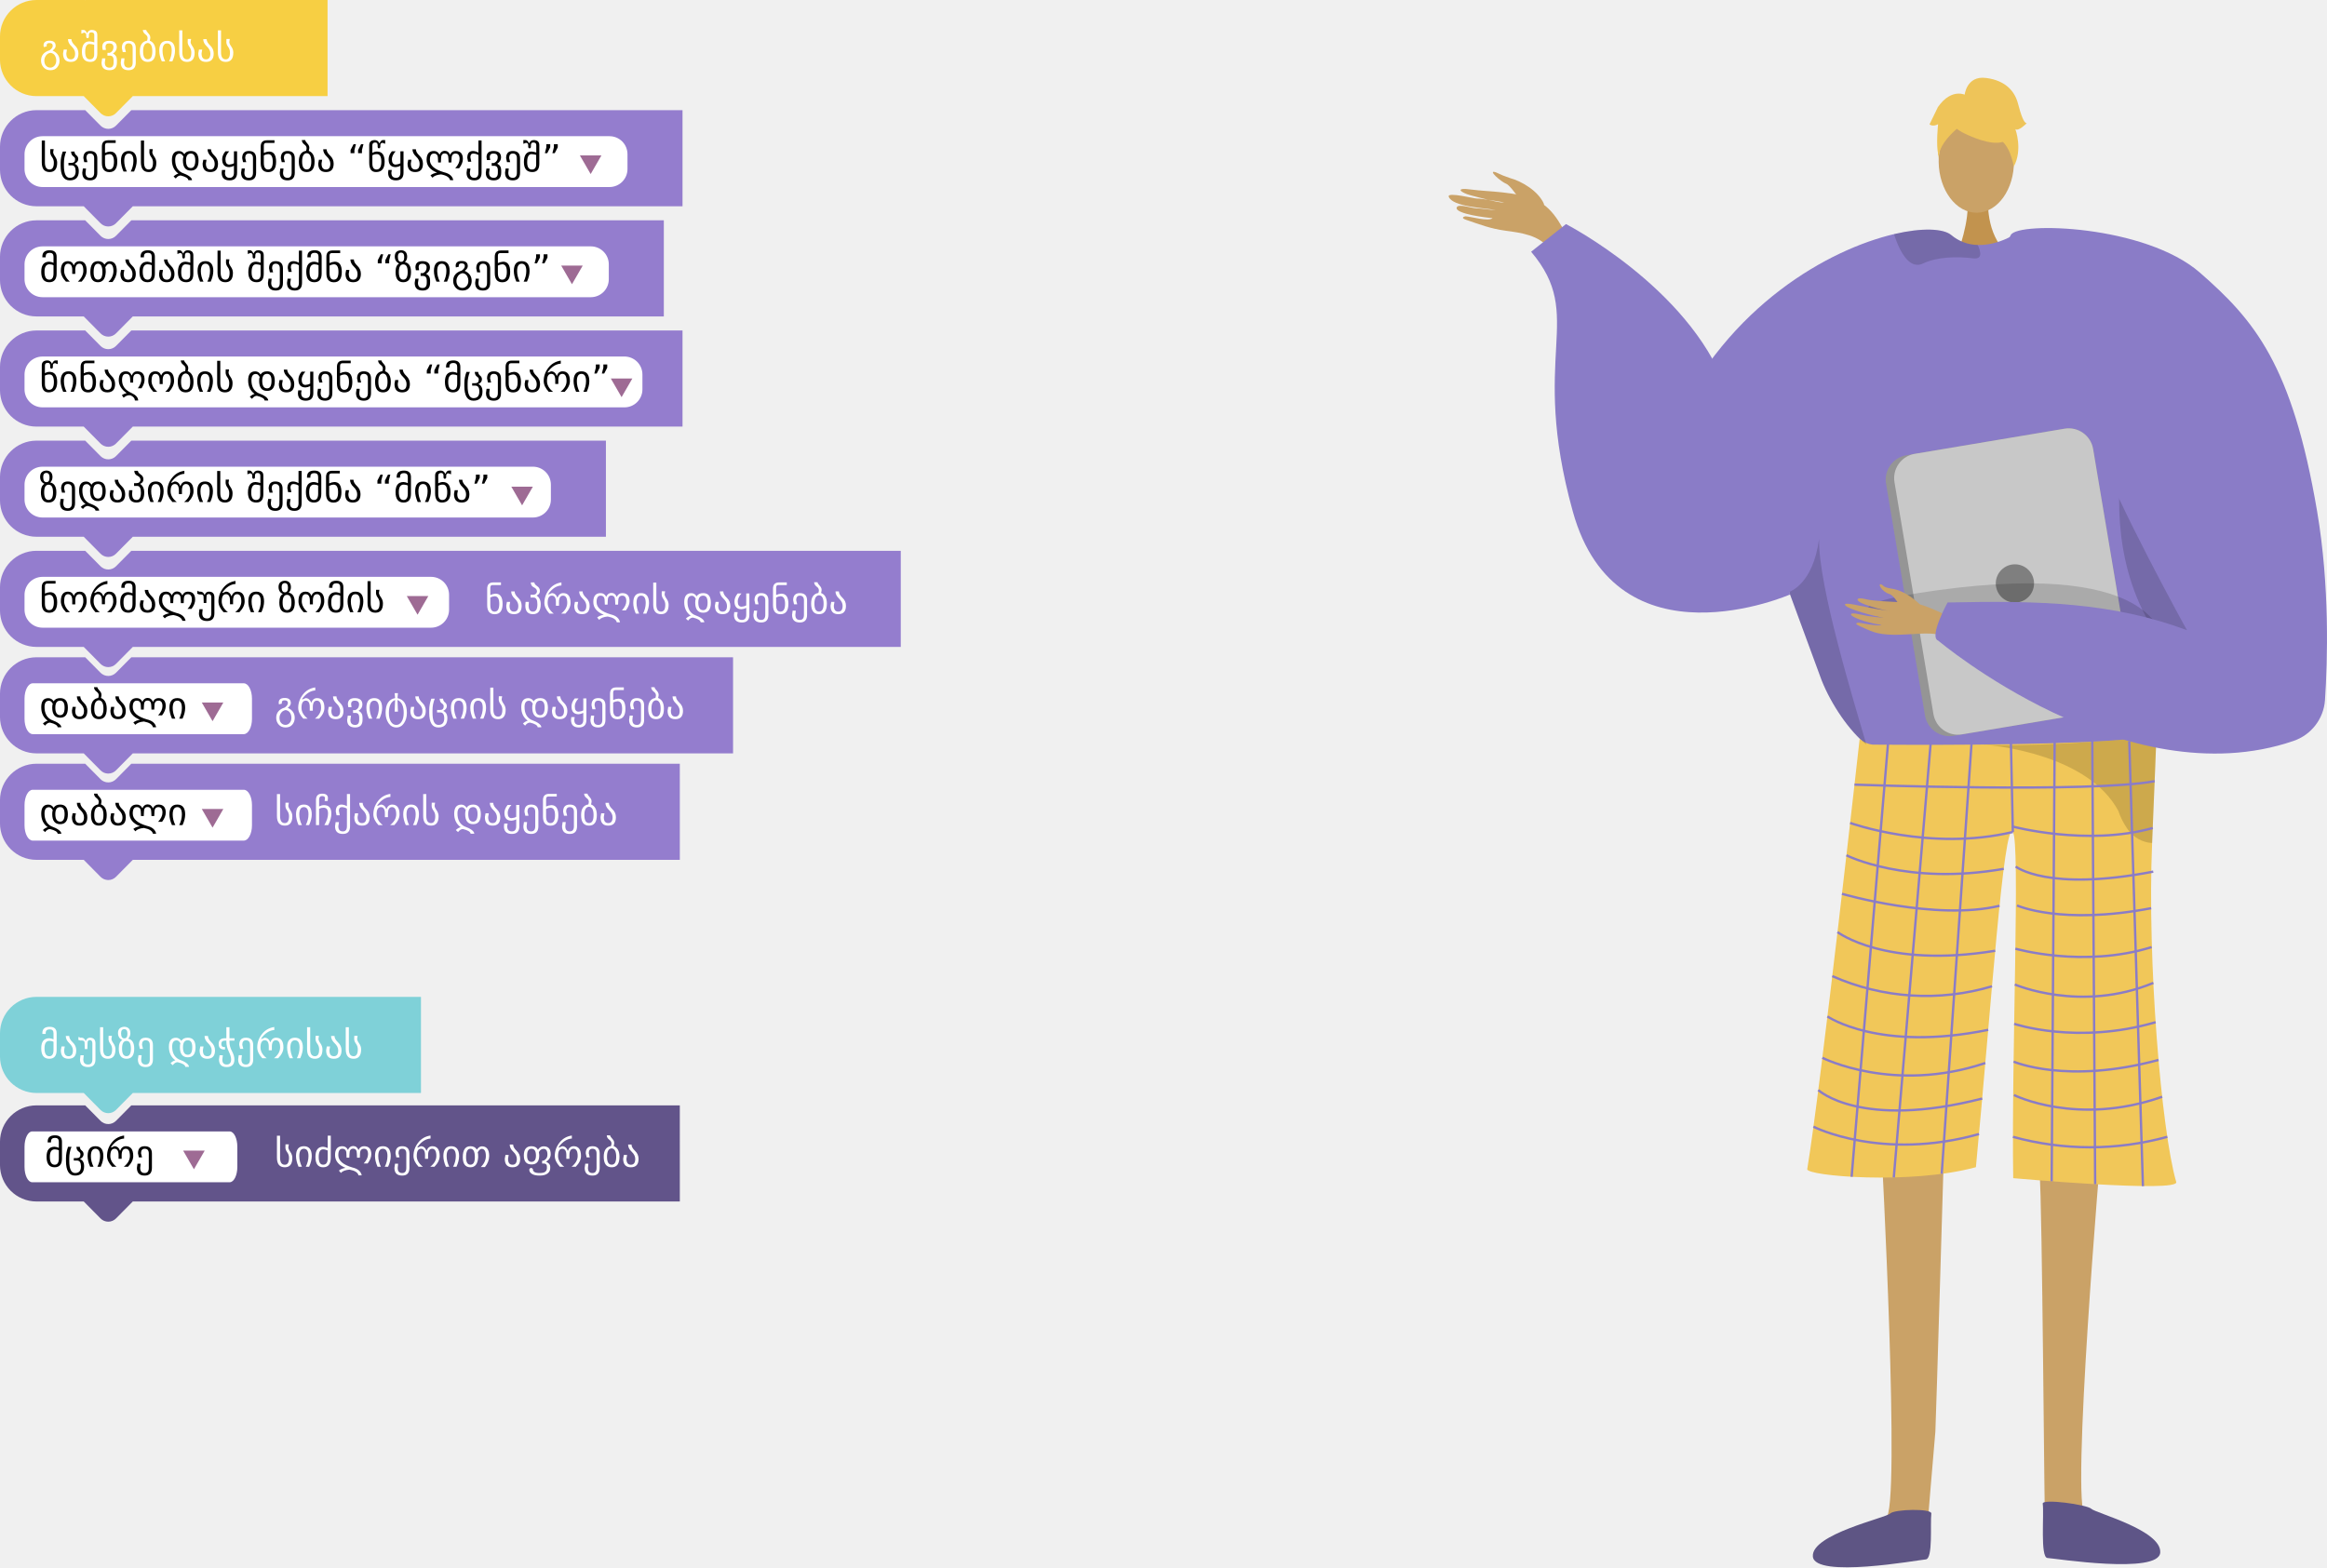
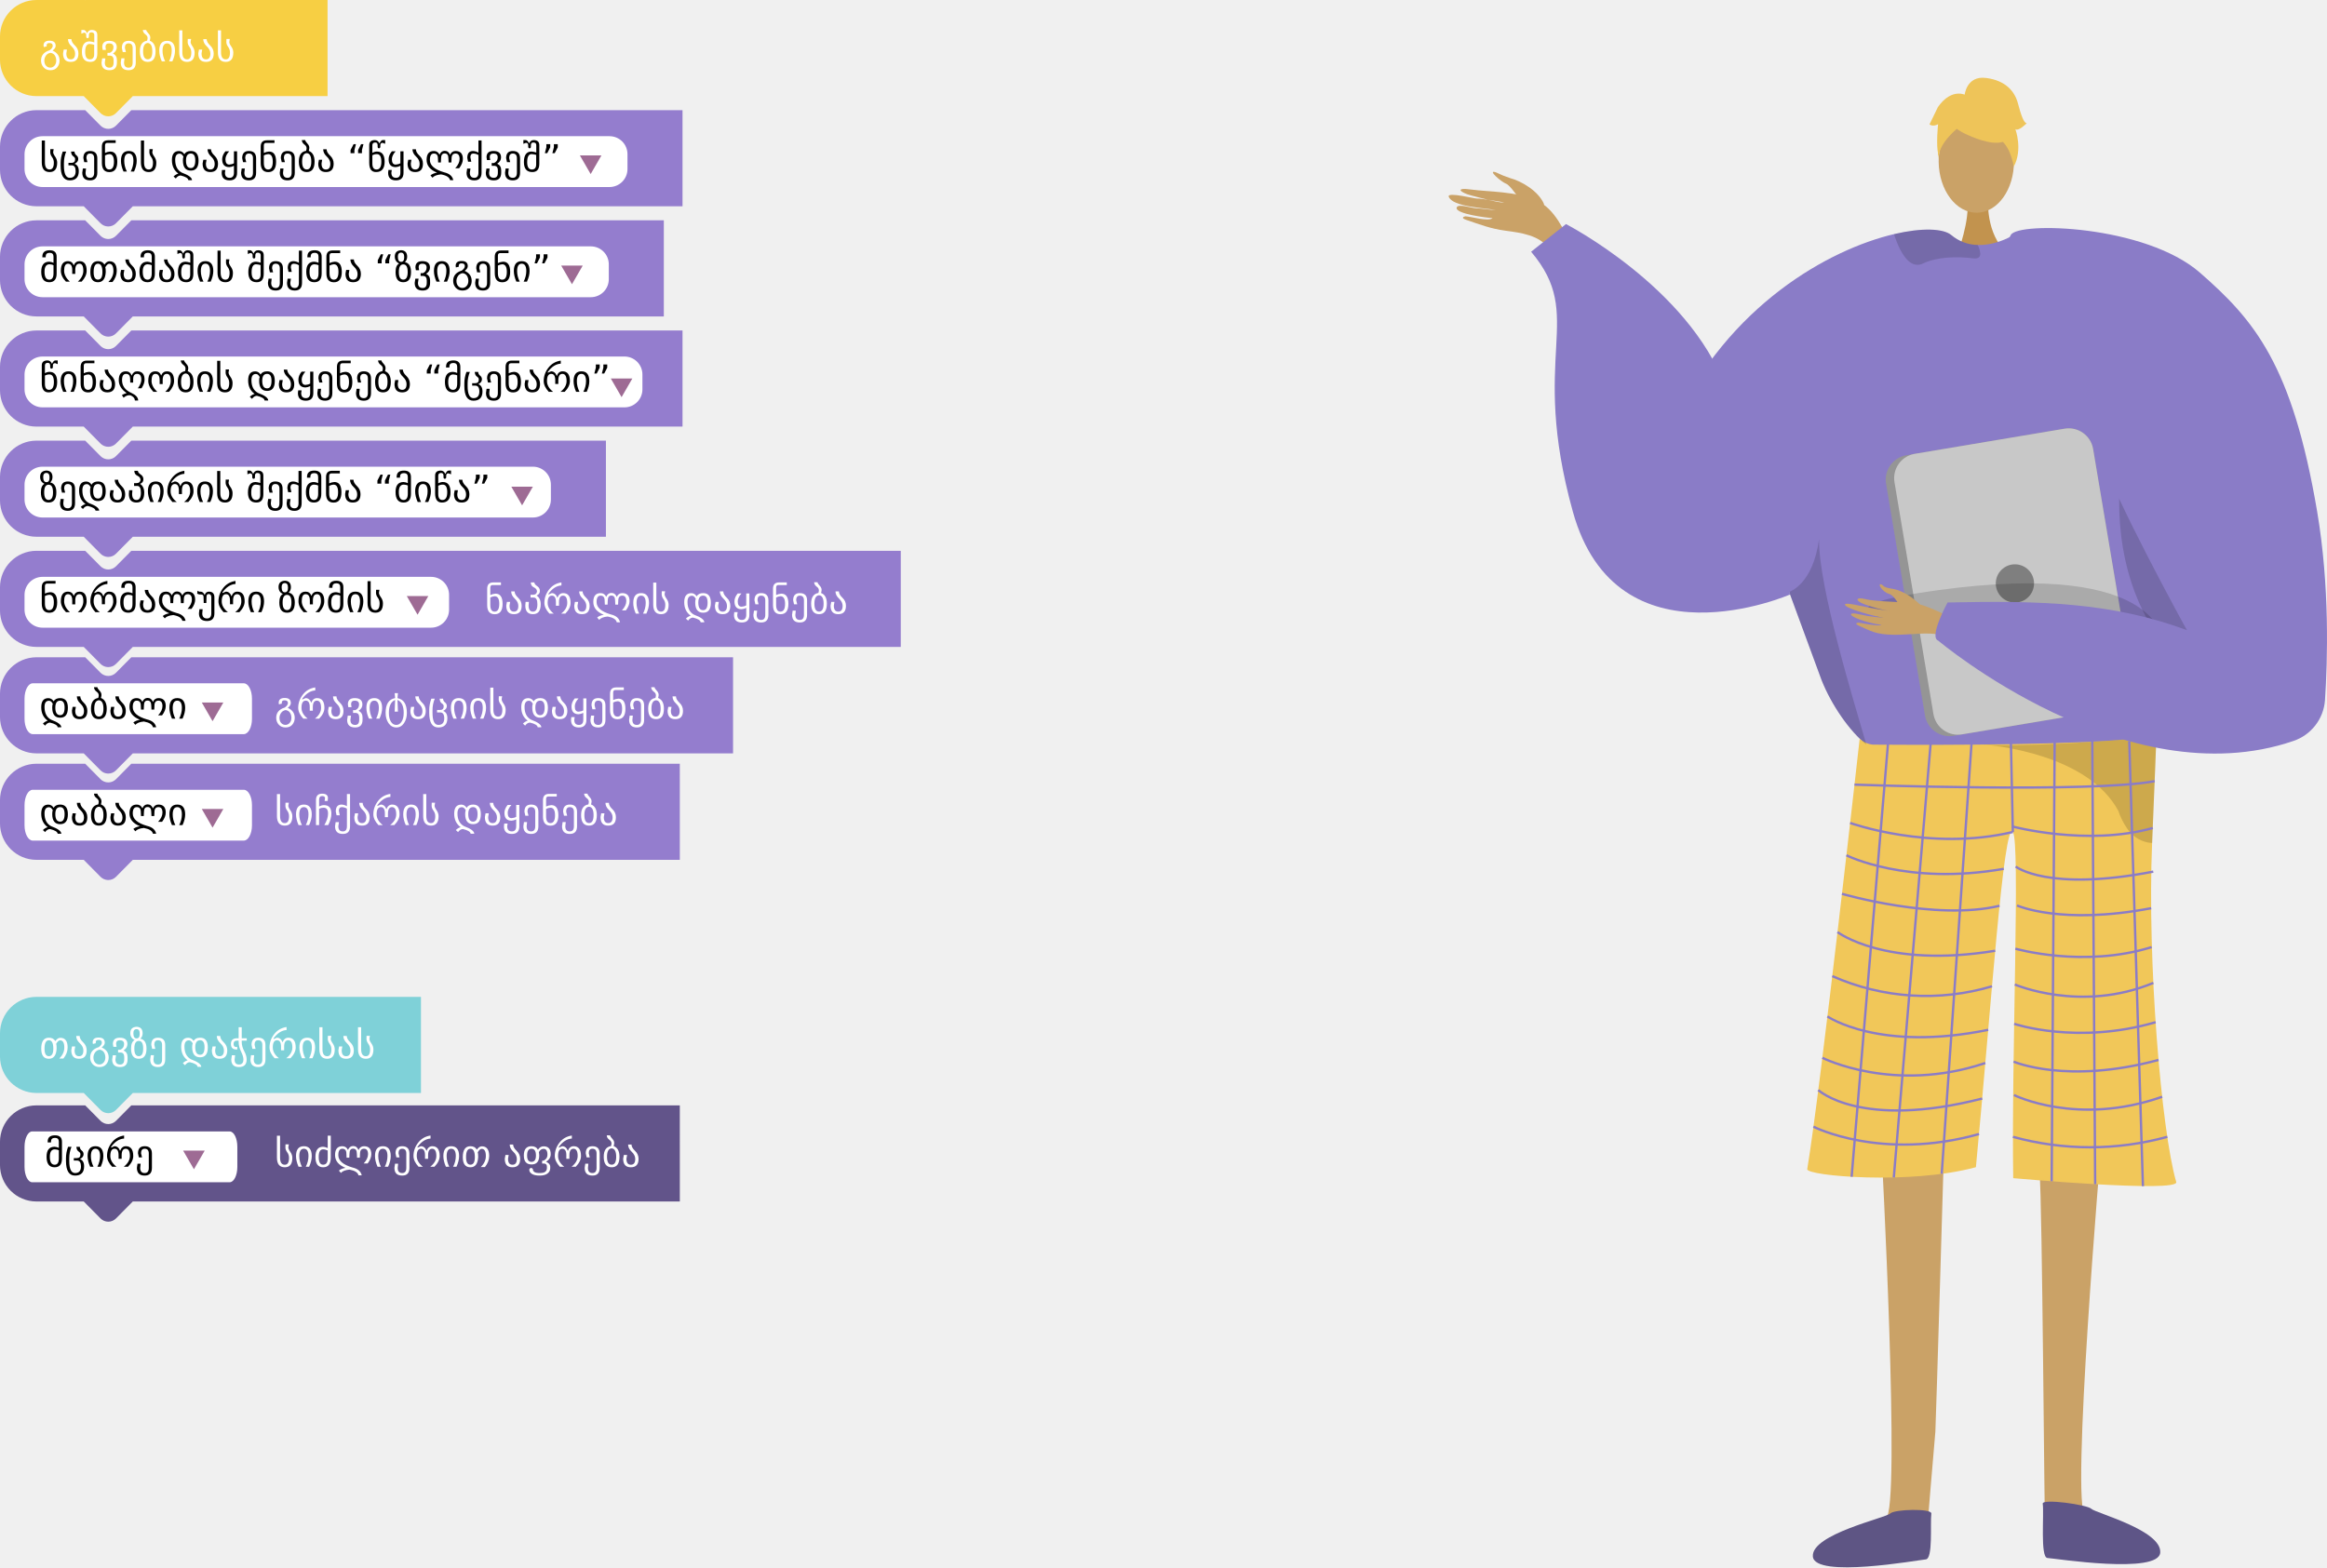
<svg xmlns="http://www.w3.org/2000/svg" width="744" height="501.244" viewBox="0 0 744 501.244">
  <defs>
    <style>.a,.b{fill:#caa267;}.a{fill-rule:evenodd;}.c{fill:#c2934e;}.d{fill:#8a7cc7;}.e{fill:#f1c759;}.f{opacity:0.15;}.g{fill:#5e5584;}.h{fill:#5e5587;}.i{opacity:0.3;}.j{opacity:0.5;}.k{fill:#eec459;}.l{fill:#959595;}.m{fill:#c8c8c8;}.n{fill:#7f7f7f;}.o{fill:none;stroke:#8a7cc7;stroke-miterlimit:10;stroke-width:0.747px;}.p{fill:#947dce;}.q,.t{fill:#fff;}.r,.t{font-size:12px;font-family:DejaVuSans, DejaVu Sans;}.s{fill:#9e6b94;}.u{fill:#62548a;}.v{fill:#f7cf43;}.w{fill:#7fd1d8;}</style>
  </defs>
  <g transform="translate(-326 -266.756)">
    <g transform="translate(-255.357 -37.036)">
      <g transform="translate(1044.526 328.649)">
        <g transform="translate(0 30.094)">
          <path class="a" d="M1071.3,361.15c-1.747-4.131-7.179-7.307-10.8-8.263a36.227,36.227,0,0,1-4.625-1.881c-2.81-.912,1.664,3.03,3.345,3.68,1.366.528,3.848,4.548,5.2,5.92s4.23,3.352,5.767,3.348S1071.085,361.923,1071.3,361.15Z" transform="translate(-1040.827 -350.87)" />
          <path class="a" d="M1084.542,374c-3.314-5.793-5.824-12.692-12.092-15.513s-15.6-2.667-20.559-3.367c-5.837-.825-3.372,1.044-.292,1.831,2,.512,8.477,2.348,10.492,2.311.976-.018-7.953-1.41-8.429-1.27s-9.752-2.277-9.1-.584c1.255,3.283,11.7,3.582,15.036,4.27-1.755-.045-4.613-.536-6.3-.586-1.436-.042-5.786-1.57-6.2-.246-.649,2.086,10.059,3.314,11.483,3.414-1.4,1.147-6.779-.485-8.651-.592-.188-.011-1.885.417.171,1.113,4.327,1.468,7.681,2.817,12.616,3.487s10.724,1.363,14.061,5.825C1079.4,373.917,1081.98,374.346,1084.542,374Z" transform="translate(-1044.526 -349.436)" />
        </g>
        <path class="b" d="M1203.895,580.154s-9.992,117.242-5.144,119.2c8.7,3.572,42.747,15.192,5.334,12.986-19.189,1.38-17.83-2.927-18.172-6.559-.279-2.967-.93-107.781-1.814-115.923-.2-1.823-.318-2.925-.318-2.925Z" transform="translate(-995.178 -239.524)" />
        <path class="b" d="M1152.1,581.258s6.277,117.053,1.475,119.124c-8.615,3.773-42.382,16.181-5.031,13.106,19.217.936,17.758-3.338,18.016-6.978.211-2.973,2.128-25.543,2.822-33.7.156-1.827,2.856-93.465,2.856-93.465Z" transform="translate(-1013.766 -239.811)" />
        <path class="c" d="M1174.431,358.058s-.869,11.169,6.084,17.261-15.863.184-15.863.184,4.109-10.737,3.083-17.368S1174.431,358.058,1174.431,358.058Z" transform="translate(-1001.957 -319.252)" />
        <ellipse class="b" cx="12.035" cy="16.42" rx="12.035" ry="16.42" transform="translate(156.479 10.477) rotate(-0.664)" />
        <path class="d" d="M1097.443,426.877c17.775-38.316,50.086-56.079,70.79-60.936,8.962-2.1,15.749-1.79,18.25.32a13.462,13.462,0,0,0,8.438,3.165,18.217,18.217,0,0,0,4.712-.484,23.489,23.489,0,0,0,4.98-1.758c.764-.366,1.209-.627,1.209-.627a48.845,48.845,0,0,1,12.714.611c47.07,8.652,56.153,87.3,55.812,94.079-.21,4.035-4.166,22.346-9.188,38.639-4.113,13.376-8.956,25.4-13.032,27.1-9.043,3.761-77.584,9.574-91.765,3.011-.332-.244-.692-.5-1.033-.792-5.342-4.245-11.18-12.678-14.317-20.6,0,0-8.373-22.767-10.081-27.4-.019-.045-.029-.081-.047-.118-.057-.183-.123-.355-.188-.519-.019-.064-.047-.118-.066-.183" transform="translate(-1025.774 -315.941)" />
        <path class="e" d="M1145.941,485.219a7.419,7.419,0,0,0,4.234,1.893c9.9.08,52.629.317,75.792-1.284,8.172-.566,13.907-1.358,14.9-2.473a.93.93,0,0,1-.007.093c-.045,1.279-.608,15.914-1.416,35.1-1.593,37.871,2.949,92.032,7.709,108.431,1.028,3.54-52.121-1.224-52.121-1.224-.6-39.056,2.311-107.667-.119-110.713-2.955-3.7-6.978,56.663-11.806,107.2-20.959,5.728-54.287,2.783-53.928.624C1133.456,597.214,1145.941,485.219,1145.941,485.219Z" transform="translate(-1014.528 -273.827)" />
        <path class="f" d="M1124.9,454.489c.019.065.047.119.067.183.065.164.131.336.188.519.019.037.028.073.047.118,1.708,4.633,10.081,27.391,10.081,27.391,3.135,7.935,8.974,16.369,14.317,20.612-3.744-12.964-15.378-50.538-15.123-65.736C1132.51,452.244,1124.9,454.481,1124.9,454.489Z" transform="translate(-1016.043 -290.049)" />
        <path class="f" d="M1206.483,408.905s-21.947,68.126,41.46,96.216l1.291.837L1248.723,490s-30.2-41.127-30.326-42.193S1206.483,408.905,1206.483,408.905Z" transform="translate(-988.435 -300.209)" />
        <path class="f" d="M1177.227,372.113c.049,1.088-.519,1.807-2.267,1.59-5.457-.677-11.606-.451-16.052,1.648a3.793,3.793,0,0,1-3.676-.112c-2.881-1.64-4.712-6.609-5.442-8.814a1.545,1.545,0,0,1-.078-.484c8.962-2.1,15.749-1.79,18.25.32a13.462,13.462,0,0,0,8.438,3.165A7.424,7.424,0,0,1,1177.227,372.113Z" transform="translate(-1007.252 -315.941)" />
        <path class="g" d="M1168.386,667.995c.2-1.693-11.825-1.4-13.17-.005s-25.265,6.613-24.708,13.728,33.721,1.132,36.093.937S1167.985,671.323,1168.386,667.995Z" transform="translate(-1014.06 -208.807)" />
        <path class="h" d="M1184.771,665.531c-.244-1.688,14.182.291,15.559,1.648s22.408,6.818,22.017,13.943-33.686,1.912-36.062,1.773S1185.249,668.849,1184.771,665.531Z" transform="translate(-994.829 -209.499)" />
        <g class="i" transform="translate(170.41 209.529)">
          <path d="M1170.825,486.115c-.16-.011-.321-.022-.477-.034C1170.348,486.081,1170.517,486.092,1170.825,486.115Z" transform="translate(-1170.348 -482.389)" />
          <path class="j" d="M1170.7,487.081c12.745.87,40.553-1.253,40.553-1.253,8.172-.566,13.907-1.358,14.9-2.473a.93.93,0,0,1-.007.093c-.045,1.279-.608,15.914-1.415,35.1a9.445,9.445,0,0,1-1.339-.139,10.424,10.424,0,0,1-6.8-4.711,23.107,23.107,0,0,1-2.683-5.442C1204.214,490.3,1174.783,487.4,1170.7,487.081Z" transform="translate(-1170.224 -483.355)" />
        </g>
        <g transform="translate(153.748)">
          <g transform="translate(2.621 4.585)">
            <path class="k" d="M1166.831,344.834s20.967,11.31,14.569-7.163C1176.972,324.888,1152.526,336.732,1166.831,344.834Z" transform="translate(-1159.128 -332.035)" />
            <path class="k" d="M1170.653,340.148s-11.577,7.052-10.372,13.977c0,0-2.81-20.685,8.774-21.339s16.084.412,15.308,22.328C1184.364,355.114,1180.795,337.728,1170.653,340.148Z" transform="translate(-1159.982 -331.814)" />
          </g>
          <path class="k" d="M1166.309,334.347s.511-6.462,6.92-5.622,9.194,4.465,10.15,8.11,1.9,6.378,2.817,6.367c0,0-2.71,2.774-3.635,1.87,0,0,2.449,6.546-.5,11.978,0,0-1.283-8.3-5.863-9.162S1166.309,334.347,1166.309,334.347Z" transform="translate(-1155.118 -328.649)" />
          <path class="k" d="M1169.822,332.954s-4.6-2.688-9.1,3.762l-2.677,5.516s.924.9,2.741-.033c0,0-.757,6.451.159,10.075l2.573-11.021Z" transform="translate(-1158.046 -327.321)" />
        </g>
        <g transform="translate(139.738 112.125)">
          <path class="l" d="M1147.813,429.167l12.451,74.114a7.932,7.932,0,0,0,9.125,6.5l50.583-8.5a2.373,2.373,0,0,0,.355-.077,7.9,7.9,0,0,0,6.14-9.047l-12.451-74.114a7.917,7.917,0,0,0-9.126-6.494l-48.237,8.1-2.344.393A7.919,7.919,0,0,0,1147.813,429.167Z" transform="translate(-1147.702 -411.437)" />
          <path class="m" d="M1149.807,428.7l12.451,74.114a7.919,7.919,0,0,0,9.126,6.494l48.237-8.1a7.9,7.9,0,0,0,6.14-9.047l-12.451-74.114a7.917,7.917,0,0,0-9.126-6.494l-48.237,8.1A7.9,7.9,0,0,0,1149.807,428.7Z" transform="translate(-1146.996 -411.437)" />
          <circle class="n" cx="6.117" cy="6.117" r="6.117" transform="translate(35.195 43.489)" />
        </g>
        <path class="f" d="M1238.028,467.551s.872-27.307-72.145-17.318,55.043,16.731,55.043,16.731Z" transform="translate(-1009.494 -286.342)" />
        <g transform="translate(126.719 48.069)">
          <g transform="translate(0 113.932)">
            <path class="a" d="M1174.686,459.122c-.87-.28-10.078-5.65-15.042-6.051s-12.379-.521-14.947-1.219c-3.022-.822-3.768.383-.284,1.667a48.993,48.993,0,0,0,7.923,2.145c.5.013-2.739-.383-6.259-1.07-3.742-.73-7.8-1.735-7.98-1.069-.345,1.293,10.441,4.067,12.337,4.251a47.771,47.771,0,0,1-5-.547c-2.259-.374-4.851-1.143-5.352-.669-.791.746,4.928,2.915,9.643,3.512.084.152-1.434.408-6.985-.679-.558-.108-1.972.15-.141.972,3.857,1.728,5.388,2.758,10.947,2.866,5.423.106,11.393-1.078,15.307.183Z" transform="translate(-1138.089 -447.087)" />
            <path class="a" d="M1159.134,454.707s-4.249-4.36-8.97-5.031c-2.806-.4-2.748-1.107-3.229-1.311-1.593-.68-.024,2.246,2.363,2.973,1.941.592,3.06,3.883,4.231,4.571s4.663,1.933,5.526,1.468S1159.134,454.707,1159.134,454.707Z" transform="translate(-1135.183 -448.263)" />
          </g>
          <path class="d" d="M1244.03,378.432c17.4,15.206,29.475,29.375,37.451,76.355,4.048,23.836,3.343,47.727,2.507,60.33a14.878,14.878,0,0,1-10.075,13.056c-53.737,18.418-113.583-32.081-113.583-32.081-3.1-1.113,2.989-12.2,2.989-12.2,29.819-.654,52.679-.005,76.552,8.859-.122-.054-23.87-43.441-27.154-55.449-8.6-31.488-36.033-58.506-29.162-70.966C1185.93,362.025,1226.482,363.1,1244.03,378.432Z" transform="translate(-1130.52 -364.141)" />
        </g>
        <g transform="translate(128.84 210.361)">
          <line class="o" x1="11.847" y2="141.121" />
          <line class="o" x1="11.774" y2="138.665" transform="translate(13.485 2.664)" />
          <line class="o" x1="9.532" y2="137.671" transform="translate(28.805 2.513)" />
          <line class="o" x2="0.617" y2="28.487" transform="translate(50.933 2.367)" />
          <line class="o" x1="0.955" y2="140.359" transform="translate(63.959 2.205)" />
          <line class="o" x2="0.921" y2="141.514" transform="translate(76.944 1.977)" />
          <line class="o" x2="4.371" y2="142.287" transform="translate(88.769 1.84)" />
        </g>
        <path class="o" d="M1140.335,495.865s75.956,2.7,95.972-1.112" transform="translate(-1010.574 -269.787)" />
        <path class="o" d="M1191.327,507.507c-26.491,6.325-52.021-2.892-52.021-2.892" transform="translate(-1010.939 -266.292)" />
        <path class="o" d="M1177.489,505.426s24.05,6.458,45.038.525" transform="translate(-997.408 -266.005)" />
        <path class="o" d="M1138.431,512.254s19.258,9.8,50.29,4.33" transform="translate(-1011.249 -263.585)" />
        <path class="o" d="M1137.379,521.351s29.892,8.749,50.379,3.831" transform="translate(-1011.622 -260.362)" />
        <path class="o" d="M1136.323,530.389s15.308,11.717,50.42,5.974" transform="translate(-1011.996 -257.159)" />
        <path class="o" d="M1135.094,540.785a73.8,73.8,0,0,0,51.064,3.253" transform="translate(-1012.432 -253.475)" />
        <path class="o" d="M1133.948,550.309s16.519,11.44,51.4,4.28" transform="translate(-1012.837 -250.1)" />
        <path class="o" d="M1132.748,560.073s22.751,11.56,52.105,1.667" transform="translate(-1013.263 -246.64)" />
        <path class="o" d="M1131.786,567.694s13.489,12.676,52.411,2.711" transform="translate(-1013.604 -243.939)" />
        <path class="o" d="M1130.648,576.344s21.7,11.114,52.932,2.347" transform="translate(-1014.007 -240.874)" />
        <path class="o" d="M1178.4,514.917s10.11,8.152,43.962,1.621" transform="translate(-997.084 -262.642)" />
        <path class="o" d="M1178.705,524.1s14.127,6.39,42.886.88" transform="translate(-996.977 -259.387)" />
        <path class="o" d="M1178.317,534.439s21.774,6.284,43.557-.5" transform="translate(-997.115 -255.902)" />
        <path class="o" d="M1178.184,542.9s21.2,9.132,44.289-.513" transform="translate(-997.162 -252.907)" />
        <path class="o" d="M1178.03,552.193s20.164,6.814,45.226-.524" transform="translate(-997.216 -249.618)" />
        <path class="o" d="M1177.894,561.118s17.015,7.4,46.342-.538" transform="translate(-997.264 -246.46)" />
        <path class="o" d="M1177.985,568.867s20.218,10.124,47.379.551" transform="translate(-997.232 -243.524)" />
        <path class="o" d="M1177.743,578.736a92.925,92.925,0,0,0,49.345,0" transform="translate(-997.318 -240.027)" />
        <path class="d" d="M1146.788,481.662s-55.365,24.249-69.455-26.5,4.342-62.224-13.339-83.11l11.149-8.844s39.049,20.081,50.951,52.009S1146.788,481.662,1146.788,481.662Z" transform="translate(-1037.627 -316.403)" />
      </g>
    </g>
    <g transform="translate(326 301.986)">
      <path class="p" d="M448.976,217.95H272.744l-4.9,4.95a3.484,3.484,0,0,1-4.939,0l-4.9-4.95H242.4A11.681,11.681,0,0,0,230.758,229.6v7.444A11.681,11.681,0,0,0,242.4,248.687H257.53l5.374,5.429a3.474,3.474,0,0,0,4.937,0l5.374-5.429H448.976Z" transform="translate(-230.758 -217.95)" />
      <rect class="q" width="192.779" height="16.257" rx="5.75" transform="translate(7.842 8.327)" />
      <text class="r" transform="translate(12.592 19.622)">
        <tspan x="0" y="0">სცენის დაყენება “წყალქვეშ”</tspan>
      </text>
      <path class="s" d="M452.022,240.917l3.449-5.973h-6.9Z" transform="translate(-263.172 -220.479)" />
    </g>
    <g transform="translate(326 337.216)">
      <path class="p" d="M443,259.339H272.744l-4.9,4.951a3.486,3.486,0,0,1-4.939,0l-4.9-4.951H242.4a11.682,11.682,0,0,0-11.647,11.647v7.444A11.681,11.681,0,0,0,242.4,290.076H257.53l5.374,5.43a3.474,3.474,0,0,0,4.937,0l5.374-5.43H443Z" transform="translate(-230.758 -259.339)" />
      <rect class="q" width="186.806" height="16.257" rx="5.75" transform="translate(7.842 8.328)" />
      <text class="r" transform="translate(12.592 19.623)">
        <tspan x="0" y="0">მოთამაშის შექმნა “ზვიგენი”</tspan>
      </text>
      <path class="s" d="M445,282.306l3.449-5.973h-6.9Z" transform="translate(-262.128 -261.868)" />
    </g>
    <g transform="translate(326 442.906)">
      <path class="p" d="M518.758,383.507H272.744l-4.9,4.951a3.486,3.486,0,0,1-4.939,0l-4.9-4.951H242.4a11.682,11.682,0,0,0-11.647,11.647V402.6A11.682,11.682,0,0,0,242.4,414.245H257.53l5.374,5.429a3.474,3.474,0,0,0,4.937,0l5.374-5.429H518.758Z" transform="translate(-230.758 -383.507)" />
      <path class="q" d="M5.75,0H129.985a5.75,5.75,0,0,1,5.75,5.75v4.757a5.75,5.75,0,0,1-5.75,5.75H5.75A5.75,5.75,0,0,1,0,10.507V5.75A5.75,5.75,0,0,1,5.75,0Z" transform="translate(7.842 8.328)" />
      <text class="r" transform="translate(12.592 19.623)">
        <tspan x="0" y="0" xml:space="preserve">ნორმალური ზომის        </tspan>
      </text>
      <path class="s" d="M387,406.474l3.449-5.973h-6.9Z" transform="translate(-253.497 -386.036)" />
    </g>
    <g transform="translate(326 476.953)">
      <path class="p" d="M465.133,423.507H272.744l-4.9,4.951a3.486,3.486,0,0,1-4.939,0l-4.9-4.951H242.4a11.682,11.682,0,0,0-11.647,11.647V442.6A11.682,11.682,0,0,0,242.4,454.245H257.53l5.374,5.429a3.474,3.474,0,0,0,4.937,0l5.374-5.429H465.133Z" transform="translate(-230.758 -423.507)" />
      <path class="q" d="M310.07,449.547H242.594c-1.448,0-2.623-2.191-2.623-4.894v-6.467c0-2.7,1.175-4.894,2.623-4.894H310.07c1.448,0,2.622,2.191,2.622,4.894v6.467C312.692,447.356,311.518,449.547,310.07,449.547Z" transform="translate(-232.129 -424.963)" />
      <text class="r" transform="translate(12.592 19.624)">
        <tspan x="0" y="0" xml:space="preserve">დაბალი  </tspan>
      </text>
      <text class="t" transform="translate(87.78 19.624)">
        <tspan x="0" y="0">გრავიტაციის დაყენება</tspan>
      </text>
      <path class="s" d="M310,446.474l3.449-5.973h-6.9Z" transform="translate(-242.038 -426.036)" />
    </g>
    <g transform="translate(326 511.001)">
      <path class="p" d="M448.11,463.507H272.744l-4.9,4.951a3.486,3.486,0,0,1-4.939,0l-4.9-4.951H242.4a11.682,11.682,0,0,0-11.647,11.647V482.6A11.682,11.682,0,0,0,242.4,494.245H257.53l5.374,5.429a3.474,3.474,0,0,0,4.937,0l5.374-5.429h174.9Z" transform="translate(-230.758 -463.507)" />
      <path class="q" d="M310.07,489.547H242.594c-1.448,0-2.623-2.191-2.623-4.894v-6.467c0-2.7,1.175-4.894,2.623-4.894H310.07c1.448,0,2.622,2.191,2.622,4.894v6.467C312.692,487.356,311.518,489.547,310.07,489.547Z" transform="translate(-232.129 -464.963)" />
      <text class="r" transform="translate(12.592 19.624)">
        <tspan x="0" y="0" xml:space="preserve">დაბალი  </tspan>
      </text>
      <text class="t" transform="translate(87.78 19.624)">
        <tspan x="0" y="0">სიჩქარის დაყენება</tspan>
      </text>
      <path class="s" d="M310,486.474l3.449-5.973h-6.9Z" transform="translate(-242.038 -466.036)" />
    </g>
    <g transform="translate(326 620.261)">
      <path class="u" d="M448.11,608.318H272.744l-4.9,4.95a3.484,3.484,0,0,1-4.939,0l-4.9-4.95H242.4a11.681,11.681,0,0,0-11.647,11.647v7.444A11.681,11.681,0,0,0,242.4,639.055H257.53l5.374,5.429a3.474,3.474,0,0,0,4.937,0l5.374-5.429h174.9Z" transform="translate(-230.758 -608.318)" />
      <path class="q" d="M305.557,634.358H242.425c-1.355,0-2.454-2.191-2.454-4.894V623c0-2.7,1.1-4.894,2.454-4.894h63.132c1.355,0,2.453,2.192,2.453,4.894v6.468C308.01,632.167,306.912,634.358,305.557,634.358Z" transform="translate(-232.129 -609.774)" />
      <text class="r" transform="translate(14.294 19.624)">
        <tspan x="0" y="0">მცირე</tspan>
      </text>
      <text class="t" transform="translate(87.78 19.624)">
        <tspan x="0" y="0">სიძლიერით აფრება</tspan>
      </text>
      <path class="s" d="M303,631.285l3.449-5.973h-6.9Z" transform="translate(-240.996 -610.847)" />
    </g>
    <g transform="translate(326 266.756)">
      <path class="v" d="M335.486,176.56H272.744l-4.9,4.951a3.486,3.486,0,0,1-4.939,0L258,176.56H242.4a11.682,11.682,0,0,0-11.647,11.647v7.444A11.682,11.682,0,0,0,242.4,207.3H257.53l5.374,5.429a3.474,3.474,0,0,0,4.937,0l5.374-5.429h62.272Z" transform="translate(-230.758 -176.56)" />
      <text class="t" transform="translate(12.592 19.623)">
        <tspan x="0" y="0">გაშვებისას</tspan>
      </text>
      <path class="v" d="M262.486,176.56h14.743v8.046H260.89Z" transform="translate(-235.242 -176.56)" />
    </g>
    <g transform="translate(326 372.446)">
      <path class="p" d="M448.976,300.729H272.744l-4.9,4.95a3.484,3.484,0,0,1-4.939,0l-4.9-4.95H242.4a11.681,11.681,0,0,0-11.647,11.646v7.444A11.682,11.682,0,0,0,242.4,331.466H257.53l5.374,5.429a3.474,3.474,0,0,0,4.937,0l5.374-5.429H448.976Z" transform="translate(-230.758 -300.729)" />
      <rect class="q" width="197.558" height="16.257" rx="5.75" transform="translate(7.842 8.327)" />
      <text class="r" transform="translate(12.592 19.623)">
        <tspan x="0" y="0">წინაღობის დაყენება “მცენარი”</tspan>
      </text>
      <path class="s" d="M463.634,324.732l3.449-5.973h-6.9Z" transform="translate(-264.9 -303.412)" />
    </g>
    <g transform="translate(326 407.676)">
      <path class="p" d="M424.486,342.118H272.744l-4.9,4.95a3.484,3.484,0,0,1-4.939,0l-4.9-4.95H242.4a11.681,11.681,0,0,0-11.647,11.647v7.444A11.681,11.681,0,0,0,242.4,372.855H257.53l5.374,5.429a3.473,3.473,0,0,0,4.937,0l5.374-5.429H424.486Z" transform="translate(-230.758 -342.118)" />
      <rect class="q" width="168.289" height="16.257" rx="5.75" transform="translate(7.842 8.327)" />
      <text class="r" transform="translate(12.592 19.622)">
        <tspan x="0" y="0">ზედაპირის შექმნა “მიწა”</tspan>
      </text>
      <path class="s" d="M426.266,365.38l3.449-5.973h-6.9Z" transform="translate(-259.339 -344.691)" />
    </g>
    <g transform="translate(326 585.56)">
      <path class="w" d="M272.744,567.549H242.4a11.681,11.681,0,0,0-11.647,11.646v7.444A11.682,11.682,0,0,0,242.4,598.286H257.53l5.374,5.429a3.473,3.473,0,0,0,4.937,0l5.374-5.429h92.137V567.549Z" transform="translate(-230.758 -567.549)" />
      <text class="t" transform="translate(12.592 19.623)">
-         <tspan x="0" y="0">მაუსზე დაჭერისას</tspan>
+         <tspan x="0" y="0">თაგვზე დაჭერისას</tspan>
      </text>
    </g>
    <text class="t" transform="translate(481 463)">
      <tspan x="0" y="0">ნაპრალის დაყენება </tspan>
    </text>
  </g>
</svg>
